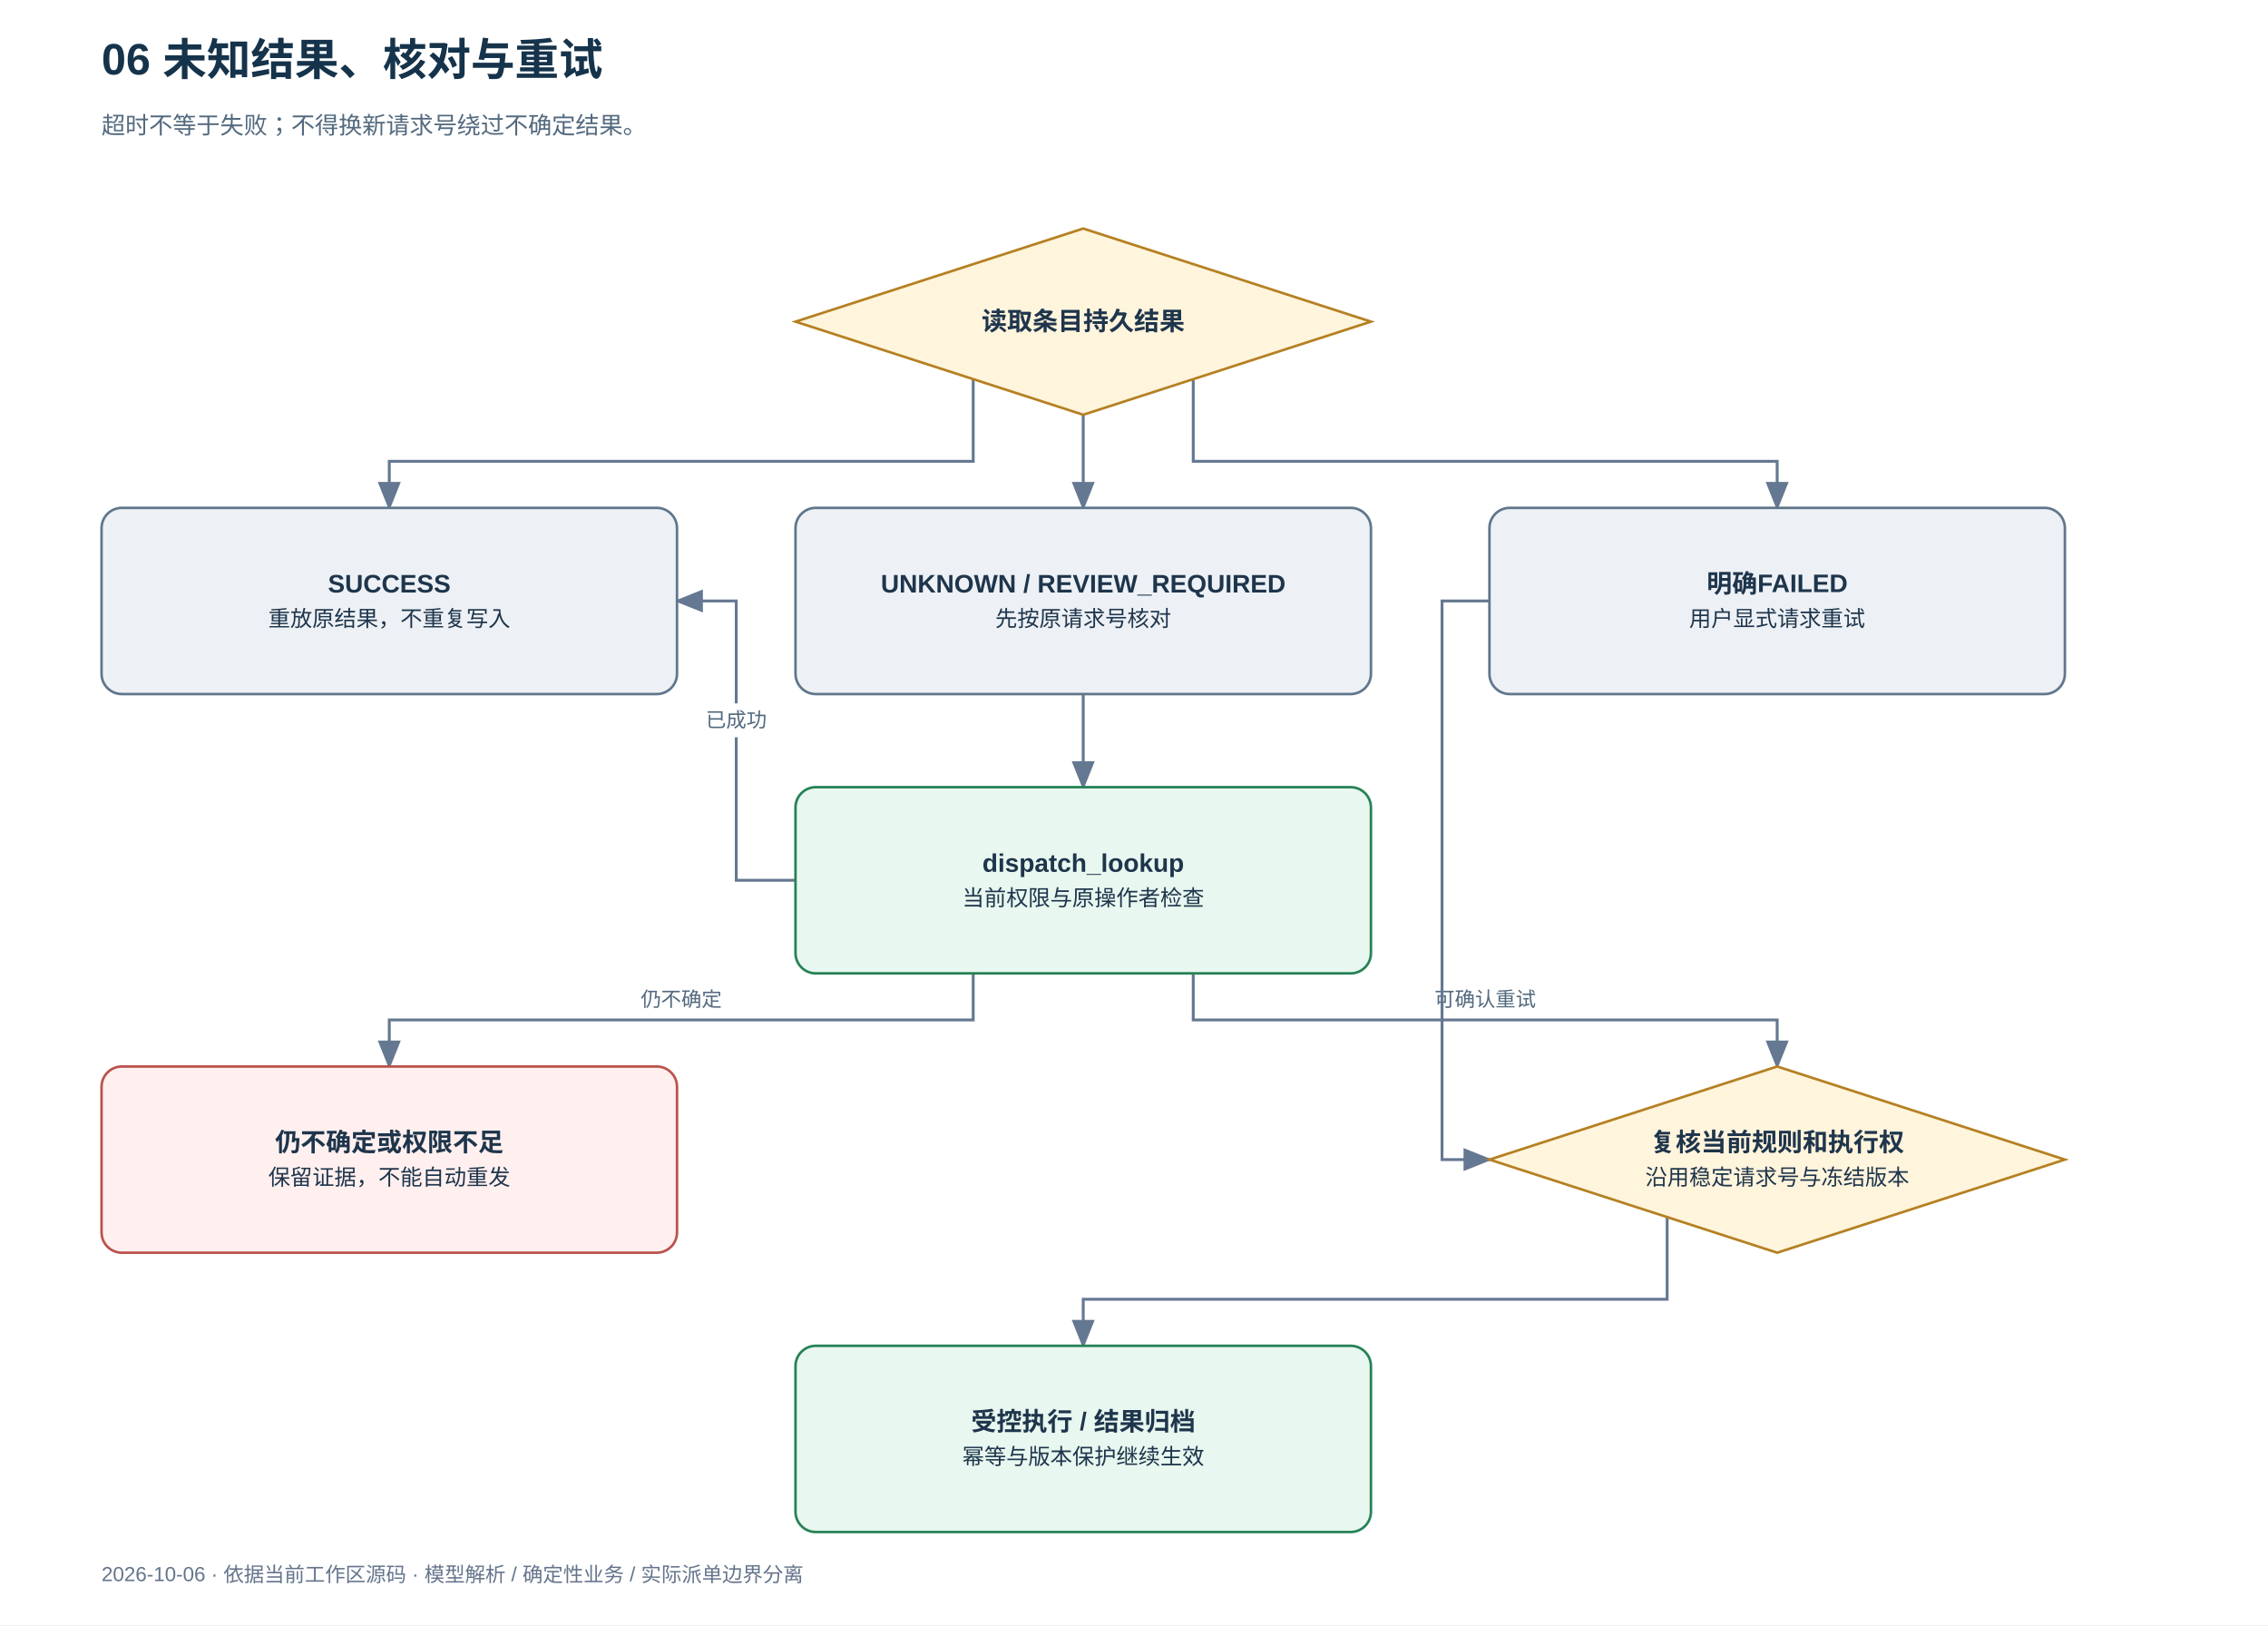
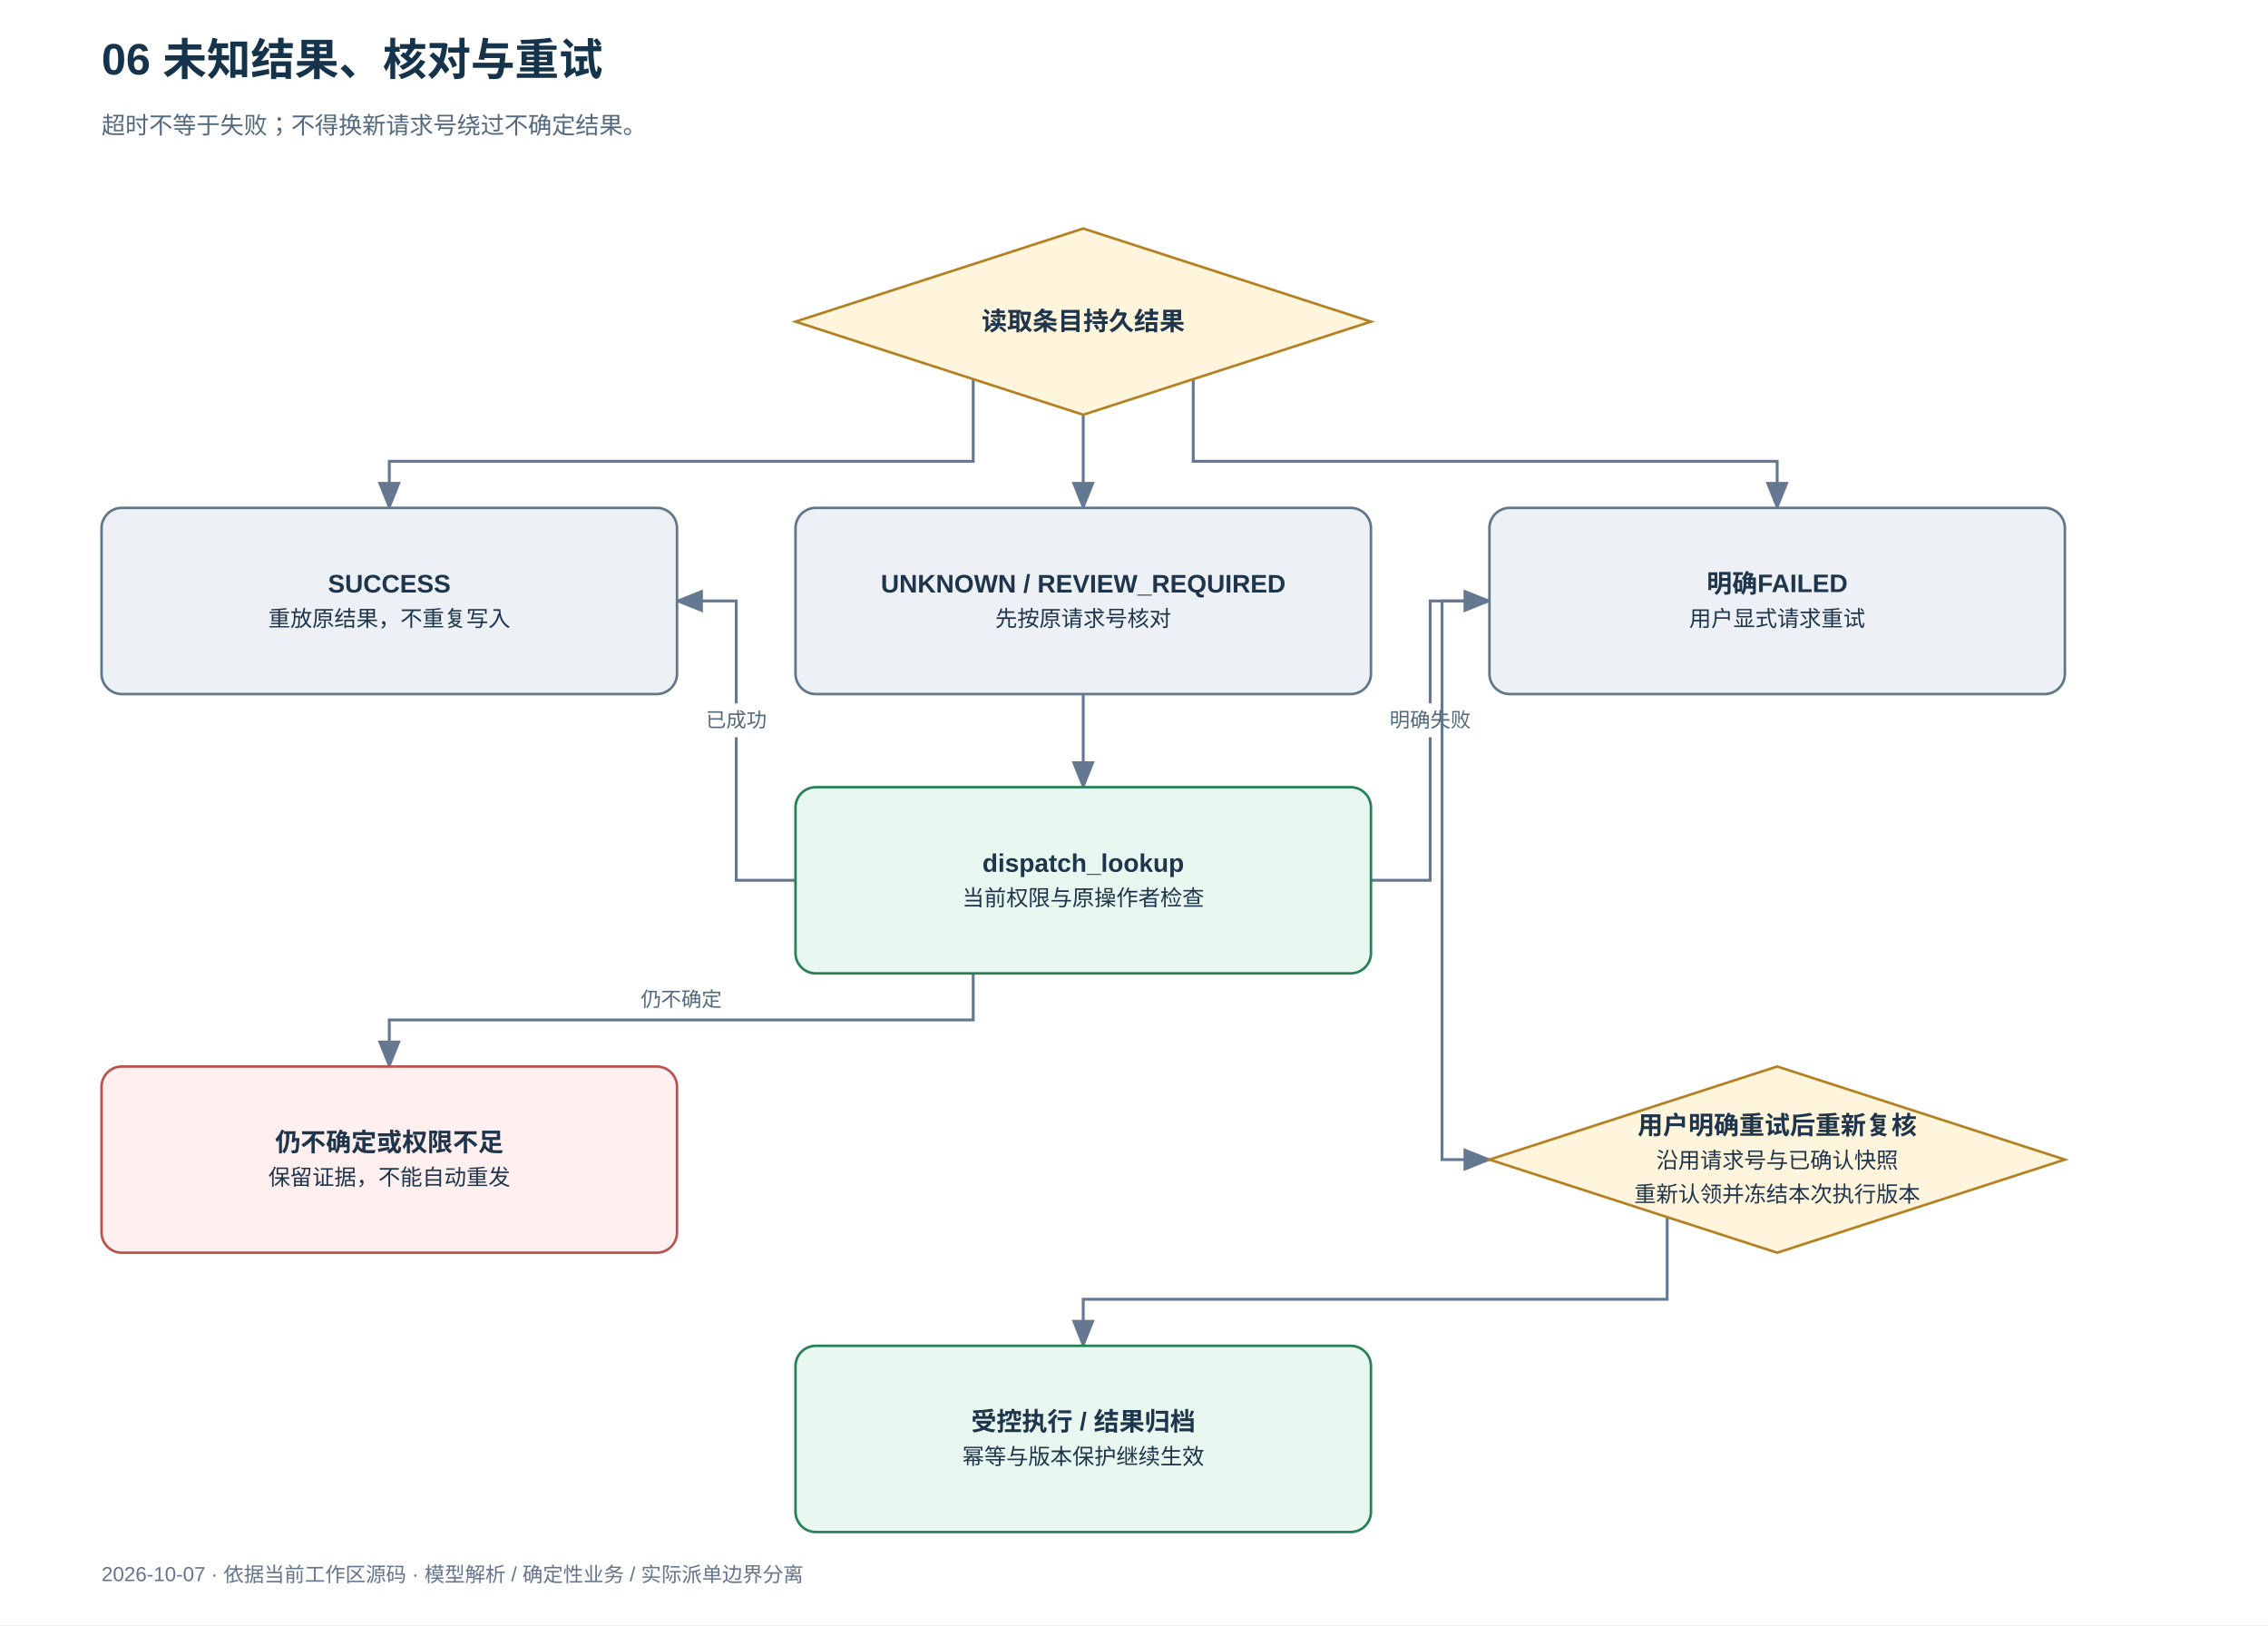
<svg xmlns="http://www.w3.org/2000/svg" width="1340" height="960" viewBox="0 0 1340 960" role="img" aria-label="06 未知结果、核对与重试">
  <defs>
    <marker id="arrow5" markerWidth="10" markerHeight="8" refX="9" refY="4" orient="auto">
      <path d="M0,0 L10,4 L0,8 Z" fill="#657891" />
    </marker>
  </defs>
  <rect width="100%" height="100%" fill="#fff" />
  <g font-family="Microsoft YaHei,PingFang SC,Arial,sans-serif">
    <text x="60" y="44" font-size="26" font-weight="700" fill="#15334b">06 未知结果、核对与重试</text>
    <text x="60" y="79" font-size="14" fill="#53697e">超时不等于失败；不得换新请求号绕过不确定结果。</text>
    <path d="M575,223.971 L575,272.5 L230,272.5 L230,300" fill="none" stroke="#657891" stroke-width="1.7" marker-end="url(#arrow5)" />
    <path d="M640,245 L640,300" fill="none" stroke="#657891" stroke-width="1.7" marker-end="url(#arrow5)" />
    <path d="M705,223.971 L705,272.5 L1050,272.5 L1050,300" fill="none" stroke="#657891" stroke-width="1.7" marker-end="url(#arrow5)" />
    <path d="M640,410 L640,465" fill="none" stroke="#657891" stroke-width="1.7" marker-end="url(#arrow5)" />
    <path d="M470,520 L435,520 L435,355 L400,355" fill="none" stroke="#657891" stroke-width="1.7" marker-end="url(#arrow5)" />
    <rect x="410.5" y="415.5" width="49" height="20" fill="white" rx="3" />
    <text x="435" y="429.5" font-size="12" text-anchor="middle" fill="#53697e">已成功</text>
    <path d="M575,575 L575,602.5 L230,602.5 L230,630" fill="none" stroke="#657891" stroke-width="1.7" marker-end="url(#arrow5)" />
    <rect x="371.5" y="580.5" width="62" height="20" fill="white" rx="3" />
    <text x="402.5" y="594.5" font-size="12" text-anchor="middle" fill="#53697e">仍不确定</text>
-     <path d="M705,575 L705,602.5 L1050,602.5 L1050,630" fill="none" stroke="#657891" stroke-width="1.7" marker-end="url(#arrow5)" />
-     <rect x="840" y="580.5" width="75" height="20" fill="white" rx="3" />
-     <text x="877.5" y="594.5" font-size="12" text-anchor="middle" fill="#53697e">可确认重试</text>
+     <path d="M810,520 L845,520 L845,355 L880,355" fill="none" stroke="#657891" stroke-width="1.7" marker-end="url(#arrow5)" />
+     <rect x="814" y="415.5" width="62" height="20" fill="white" rx="3" />
+     <text x="845" y="429.5" font-size="12" text-anchor="middle" fill="#53697e">明确失败</text>
    <path d="M880,355 L852,355 L852,685 L880,685" fill="none" stroke="#657891" stroke-width="1.7" marker-end="url(#arrow5)" />
    <path d="M985,718.971 L985,767.5 L640,767.5 L640,795" fill="none" stroke="#657891" stroke-width="1.7" marker-end="url(#arrow5)" />
    <polygon points="640,135 810,190 640,245 470,190" fill="#fff4dc" stroke="#b58022" stroke-width="1.5" />
    <text x="640" y="195" text-anchor="middle" font-size="15" font-weight="700" fill="#1e354c">读取条目持久结果</text>
    <rect x="60" y="300" width="340" height="110" rx="12" fill="#edf1f5" stroke="#60768b" stroke-width="1.5" />
    <text x="230" y="350" text-anchor="middle" font-size="15" font-weight="700" fill="#1e354c">SUCCESS</text>
    <text x="230" y="370" text-anchor="middle" font-size="13" font-weight="400" fill="#1e354c">重放原结果，不重复写入</text>
    <rect x="470" y="300" width="340" height="110" rx="12" fill="#edf1f5" stroke="#60768b" stroke-width="1.5" />
    <text x="640" y="350" text-anchor="middle" font-size="15" font-weight="700" fill="#1e354c">UNKNOWN / REVIEW_REQUIRED</text>
    <text x="640" y="370" text-anchor="middle" font-size="13" font-weight="400" fill="#1e354c">先按原请求号核对</text>
    <rect x="880" y="300" width="340" height="110" rx="12" fill="#edf1f5" stroke="#60768b" stroke-width="1.5" />
    <text x="1050" y="350" text-anchor="middle" font-size="15" font-weight="700" fill="#1e354c">明确FAILED</text>
    <text x="1050" y="370" text-anchor="middle" font-size="13" font-weight="400" fill="#1e354c">用户显式请求重试</text>
    <rect x="470" y="465" width="340" height="110" rx="12" fill="#e8f7ef" stroke="#268255" stroke-width="1.5" />
    <text x="640" y="515" text-anchor="middle" font-size="15" font-weight="700" fill="#1e354c">dispatch_lookup</text>
    <text x="640" y="535" text-anchor="middle" font-size="13" font-weight="400" fill="#1e354c">当前权限与原操作者检查</text>
    <polygon points="1050,630 1220,685 1050,740 880,685" fill="#fff4dc" stroke="#b58022" stroke-width="1.5" />
-     <text x="1050" y="680" text-anchor="middle" font-size="15" font-weight="700" fill="#1e354c">复核当前规则和执行权</text>
-     <text x="1050" y="700" text-anchor="middle" font-size="13" font-weight="400" fill="#1e354c">沿用稳定请求号与冻结版本</text>
+     <text x="1050" y="670" text-anchor="middle" font-size="15" font-weight="700" fill="#1e354c">用户明确重试后重新复核</text>
+     <text x="1050" y="690" text-anchor="middle" font-size="13" font-weight="400" fill="#1e354c">沿用请求号与已确认快照</text>
+     <text x="1050" y="710" text-anchor="middle" font-size="13" font-weight="400" fill="#1e354c">重新认领并冻结本次执行版本</text>
    <rect x="60" y="630" width="340" height="110" rx="12" fill="#fff0ef" stroke="#ba534e" stroke-width="1.5" />
    <text x="230" y="680" text-anchor="middle" font-size="15" font-weight="700" fill="#1e354c">仍不确定或权限不足</text>
    <text x="230" y="700" text-anchor="middle" font-size="13" font-weight="400" fill="#1e354c">保留证据，不能自动重发</text>
    <rect x="470" y="795" width="340" height="110" rx="12" fill="#e8f7ef" stroke="#268255" stroke-width="1.5" />
    <text x="640" y="845" text-anchor="middle" font-size="15" font-weight="700" fill="#1e354c">受控执行 / 结果归档</text>
    <text x="640" y="865" text-anchor="middle" font-size="13" font-weight="400" fill="#1e354c">幂等与版本保护继续生效</text>
-     <text x="60" y="934" font-size="12" fill="#64748b">2026-10-06 · 依据当前工作区源码 · 模型解析 / 确定性业务 / 实际派单边界分离</text>
+     <text x="60" y="934" font-size="12" fill="#64748b">2026-10-07 · 依据当前工作区源码 · 模型解析 / 确定性业务 / 实际派单边界分离</text>
  </g>
</svg>
